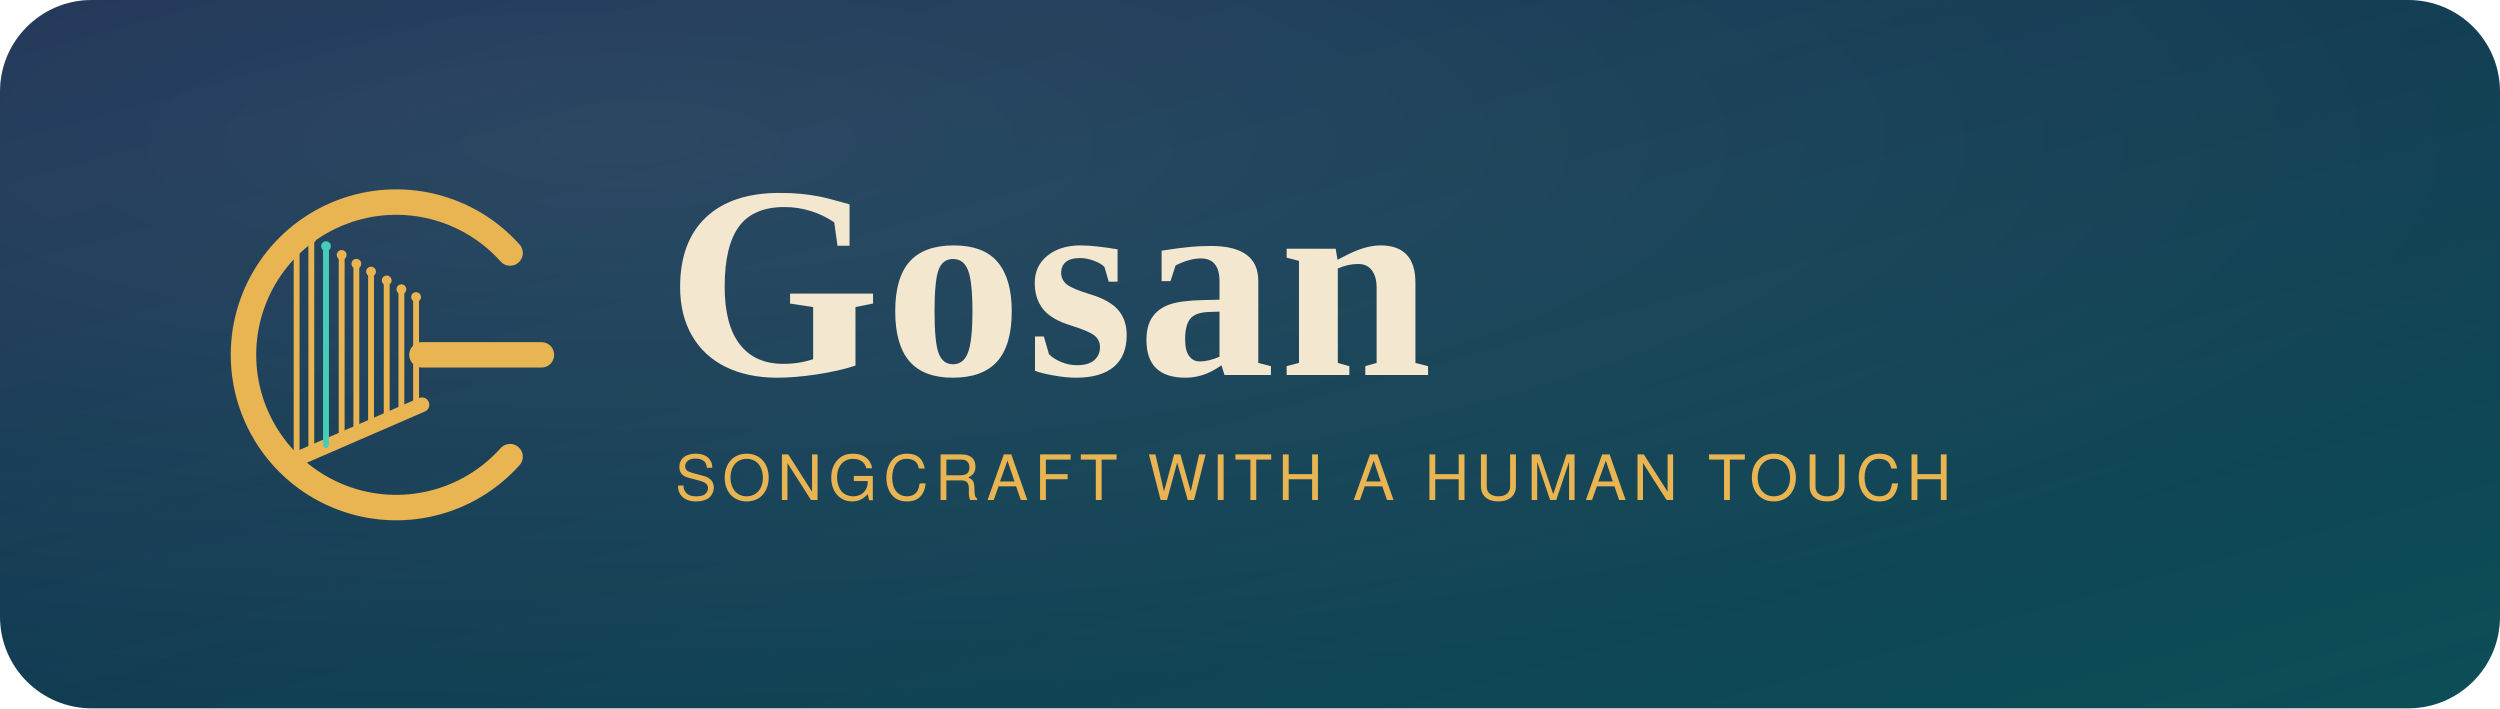
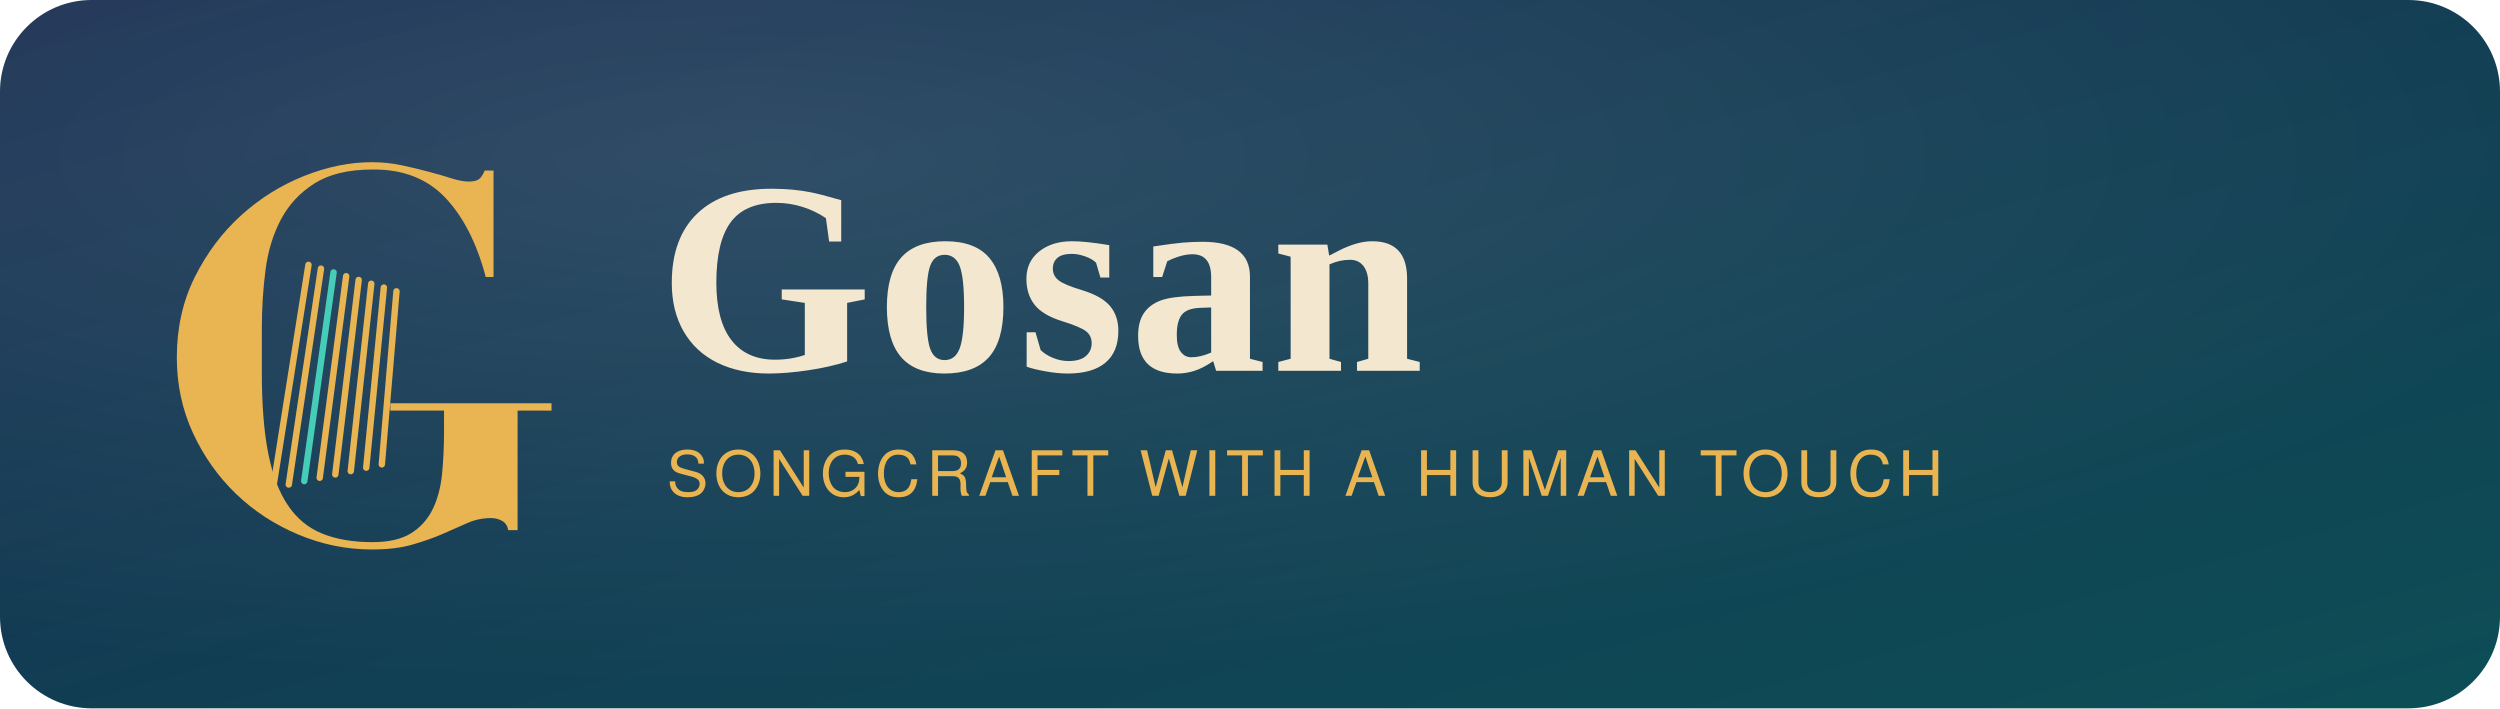
<svg xmlns="http://www.w3.org/2000/svg" viewBox="0 0 1200 340" width="1200" height="340">
  <defs>
    <linearGradient id="bg" x1="0" y1="0" x2="1" y2="1">
      <stop offset="0" stop-color="#162C50" />
      <stop offset="1" stop-color="#0D4E56" />
    </linearGradient>
-     <radialGradient id="glow" cx="0.25" cy="0.2" r="0.8">
-       <stop offset="0" stop-color="#ffffff" stop-opacity="0.10" />
+     <radialGradient id="glow" cx="0.30" cy="0.22" r="0.75">
+       <stop offset="0" stop-color="#ffffff" stop-opacity="0.12" />
      <stop offset="1" stop-color="#ffffff" stop-opacity="0" />
    </radialGradient>
  </defs>
  <rect width="1200" height="340" rx="44" fill="url(#bg)" />
  <rect width="1200" height="340" rx="44" fill="url(#glow)" />
-   <g transform="translate(70,50) scale(0.47)">
-     <g fill="none" stroke="#E9B452" stroke-linecap="round">
-       <path d="M372 152 A156 156 0 1 0 372 360" stroke-width="26" />
-       <line x1="282" y1="256" x2="404" y2="256" stroke-width="26" />
-       <line x1="146" y1="366" x2="282" y2="307" stroke-width="15" />
-       <g stroke-width="6">
-         <line x1="154" y1="361" x2="154" y2="128" />
-         <line x1="169" y1="354" x2="169" y2="137" />
-         <line x1="200" y1="341" x2="200" y2="154" />
-         <line x1="215" y1="334" x2="215" y2="163" />
-         <line x1="230" y1="327" x2="230" y2="171" />
-         <line x1="246" y1="321" x2="246" y2="180" />
-         <line x1="261" y1="314" x2="261" y2="189" />
-         <line x1="276" y1="307" x2="276" y2="197" />
-       </g>
-       <line x1="184" y1="348" x2="184" y2="145" stroke="#46CDB8" stroke-width="6" />
+   <g transform="translate(34,30) scale(0.55)">
+     <path d="M368.9 187.2 L368.9 94.3 L361.2 94.3 Q358.9 99.8 356.2 101.8 Q353.5 103.9 347.1 103.9 Q341.2 103.9 332.5 101.2 Q323.9 98.4 312.9 95.5 Q302.0 92.5 289.2 89.8 Q276.5 87.0 262.8 87.0 Q233.7 87.0 203.4 99.1 Q173.1 111.2 148.5 133.5 Q123.9 155.8 108.2 187.2 Q92.5 218.7 92.5 257.4 Q92.5 292.9 106.6 323.4 Q120.7 353.9 144.2 376.5 Q167.6 399.0 198.6 412.0 Q229.6 425.0 262.8 425.0 Q283.8 425.0 298.6 420.6 Q313.4 416.3 324.8 411.3 Q336.2 406.3 345.9 402.0 Q355.7 397.6 366.7 397.6 Q372.1 397.6 376.5 400.1 Q380.8 402.6 381.7 408.1 L389.9 408.1 L389.9 303.8 L419.5 303.8 L419.5 297.4 L278.8 297.4 L278.8 303.8 L325.7 303.8 L325.7 321.1 Q325.7 342.1 323.9 359.8 Q322.0 377.6 315.4 390.6 Q308.8 403.6 296.5 411.1 Q284.2 418.6 263.3 418.6 Q237.8 418.6 219.3 411.1 Q200.9 403.6 189.3 386.2 Q177.7 368.9 172.2 340.7 Q166.7 312.5 166.7 271.0 L166.7 231.4 Q166.7 205.9 169.9 181.1 Q173.1 156.3 183.4 136.9 Q193.6 117.6 212.7 105.5 Q231.9 93.4 263.3 93.4 Q302.9 93.0 326.6 117.8 Q350.3 142.6 362.1 187.2 Z " fill="#E9B452" />
+     <g fill="none" stroke-linecap="round">
+       <line x1="176.6" y1="371.2" x2="207.4" y2="176.6" stroke="#E9B452" stroke-width="5.6" />
+       <line x1="190.2" y1="368.3" x2="218.3" y2="179.9" stroke="#E9B452" stroke-width="5.6" />
+       <line x1="203.7" y1="365.3" x2="229.3" y2="183.2" stroke="#46CDB8" stroke-width="5.6" />
+       <line x1="217.2" y1="362.4" x2="240.3" y2="186.5" stroke="#E9B452" stroke-width="5.6" />
+       <line x1="230.8" y1="359.5" x2="251.2" y2="189.8" stroke="#E9B452" stroke-width="5.6" />
+       <line x1="244.3" y1="356.6" x2="262.2" y2="193.1" stroke="#E9B452" stroke-width="5.6" />
+       <line x1="257.8" y1="353.6" x2="273.2" y2="196.4" stroke="#E9B452" stroke-width="5.6" />
+       <line x1="271.4" y1="350.7" x2="284.2" y2="199.7" stroke="#E9B452" stroke-width="5.6" />
    </g>
-     <g fill="#E9B452">
-       <circle cx="154" cy="128" r="5" />
-       <circle cx="169" cy="137" r="5" />
-       <circle cx="200" cy="154" r="5" />
-       <circle cx="215" cy="163" r="5" />
-       <circle cx="230" cy="171" r="5" />
-       <circle cx="246" cy="180" r="5" />
-       <circle cx="261" cy="189" r="5" />
-       <circle cx="276" cy="197" r="5" />
-     </g>
-     <circle cx="184" cy="145" r="5" fill="#46CDB8" />
  </g>
-   <text x="320" y="180" font-family="Georgia, 'Times New Roman', serif" font-size="132" font-weight="600" fill="#F3E7CF" letter-spacing="2">Gosan</text>
-   <text x="324" y="240" font-family="-apple-system, Helvetica, Arial, sans-serif" font-size="30" fill="#E9B452" letter-spacing="3">SONGCRAFT WITH A HUMAN TOUCH</text>
+   <text x="316" y="178" font-family="Georgia, 'Times New Roman', serif" font-size="132" font-weight="600" fill="#F3E7CF" letter-spacing="2">Gosan</text>
+   <text x="320" y="238" font-family="-apple-system, Helvetica, Arial, sans-serif" font-size="30" fill="#E9B452" letter-spacing="3">SONGCRAFT WITH A HUMAN TOUCH</text>
</svg>
